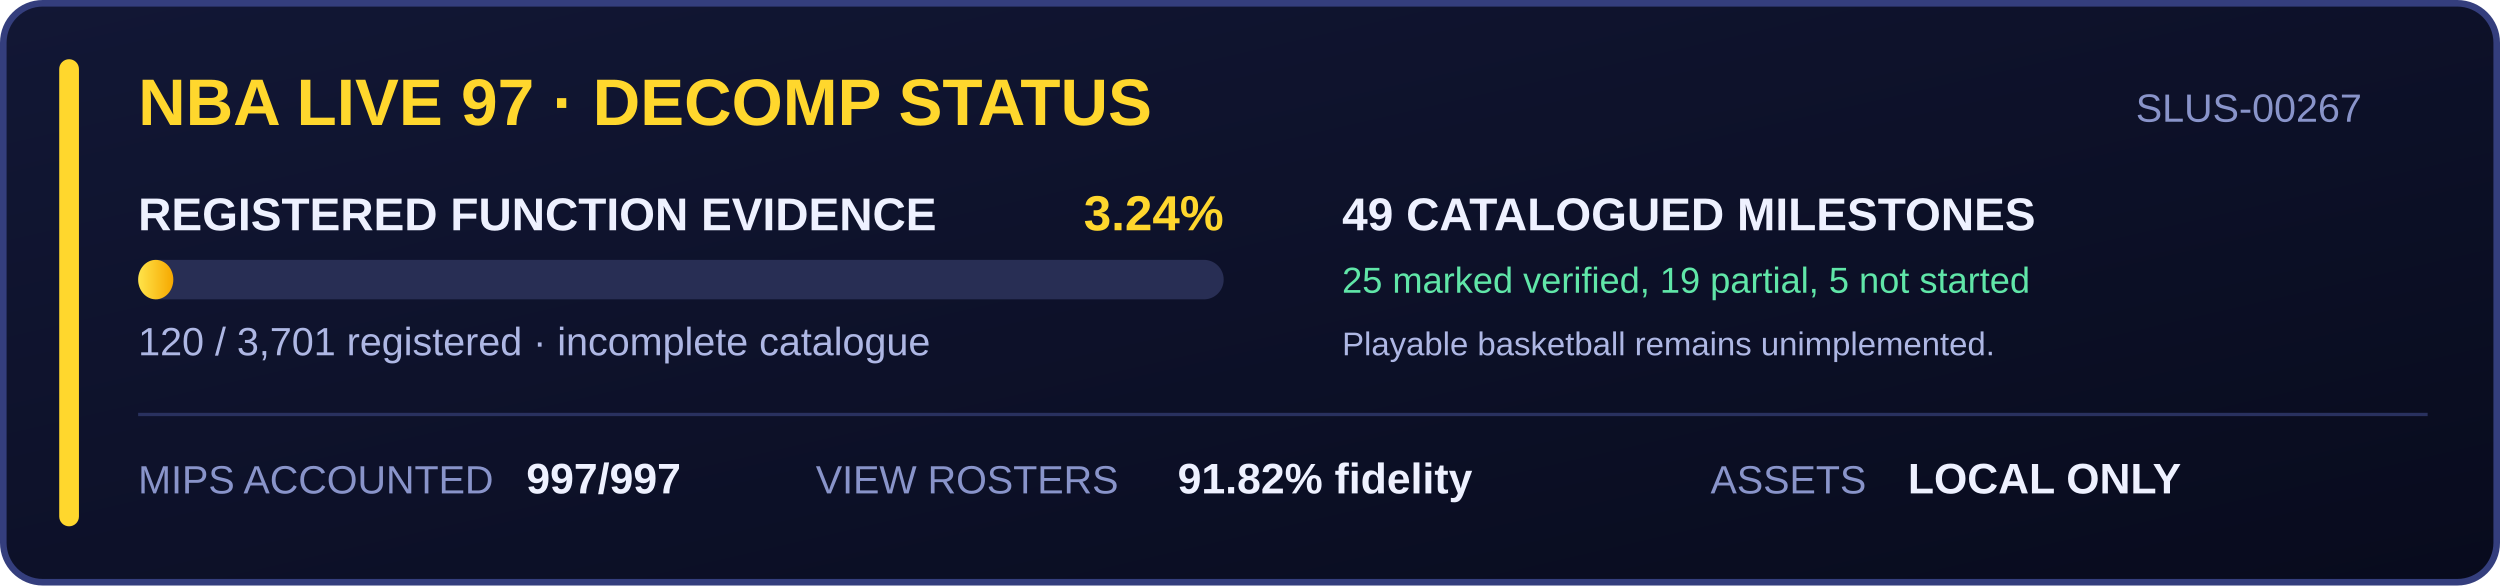
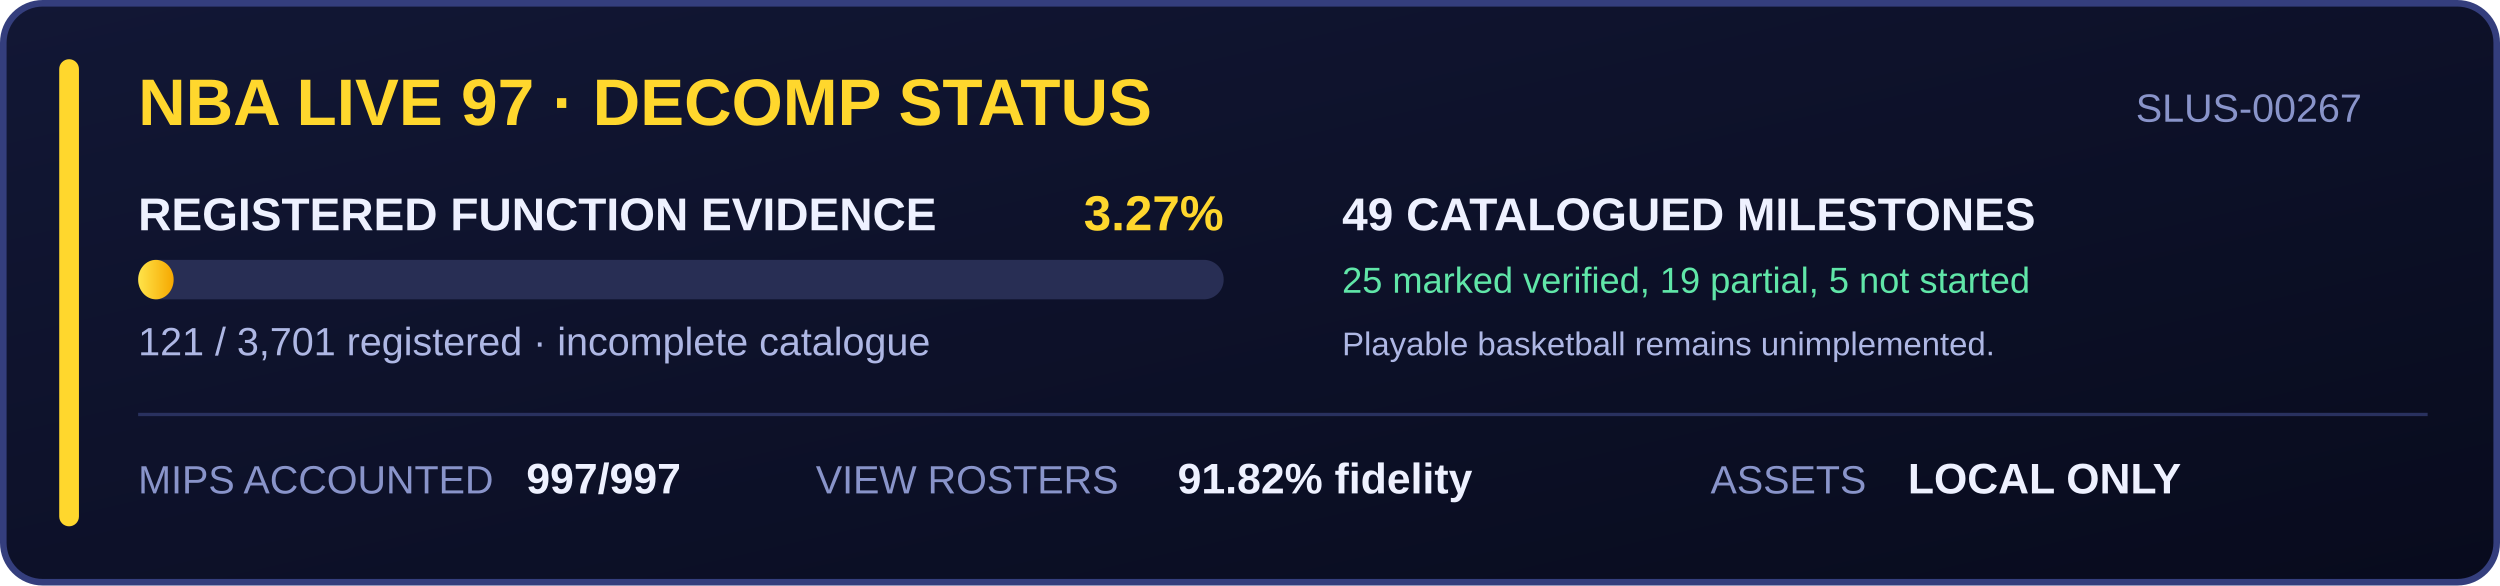
<svg xmlns="http://www.w3.org/2000/svg" width="760" height="178" viewBox="0 0 760 178" role="img" aria-labelledby="title desc">
  <defs>
    <linearGradient id="panel" x1="0" y1="0" x2="1" y2="1">
      <stop stop-color="#121735" />
      <stop offset="1" stop-color="#080b1d" />
    </linearGradient>
    <linearGradient id="gold" x1="0" y1="0" x2="1" y2="0">
      <stop stop-color="#ffe44a" />
      <stop offset="1" stop-color="#f6a800" />
    </linearGradient>
  </defs>
  <rect x="1" y="1" width="758" height="176" rx="12" fill="url(#panel)" stroke="#343e7d" stroke-width="2" />
  <rect x="18" y="18" width="6" height="142" rx="3" fill="#ffd72d" />
  <g font-family="Segoe UI, Arial, sans-serif">
    <text x="42" y="38" fill="#ffd72d" font-size="20" font-weight="700">NBA LIVE 97 · DECOMP STATUS</text>
    <text x="718" y="37" fill="#8994ca" font-size="12" text-anchor="end">SLUS-00267</text>
    <text x="42" y="70" fill="#eef1ff" font-size="14" font-weight="600">REGISTERED FUNCTION EVIDENCE</text>
-     <text x="372" y="70" fill="#ffd72d" font-size="15" font-weight="700" text-anchor="end">3.24%</text>
+     <text x="372" y="70" fill="#ffd72d" font-size="15" font-weight="700" text-anchor="end">3.27%</text>
    <rect x="42" y="79" width="330" height="12" rx="6" fill="#282e54" />
-     <rect x="42" y="79" width="10.69" height="12" rx="6" fill="url(#gold)" />
-     <text x="42" y="108" fill="#aeb7e4" font-size="12">120 / 3,701 registered · incomplete catalogue</text>
+     <rect x="42" y="79" width="10.79" height="12" rx="6" fill="url(#gold)" />
+     <text x="42" y="108" fill="#aeb7e4" font-size="12">121 / 3,701 registered · incomplete catalogue</text>
    <text x="408" y="70" fill="#eef1ff" font-size="14" font-weight="600">49 CATALOGUED MILESTONES</text>
    <text x="408" y="89" fill="#60e6a8" font-size="11">25 marked verified, 19 partial, 5 not started</text>
    <text x="408" y="108" fill="#aeb7e4" font-size="10">Playable basketball remains unimplemented.</text>
    <line x1="42" y1="126" x2="738" y2="126" stroke="#29315f" />
    <text x="42" y="150" fill="#8994ca" font-size="12">MIPS ACCOUNTED</text>
    <text x="160" y="150" fill="#eef1ff" font-size="13" font-weight="700">997/997</text>
    <text x="248" y="150" fill="#8994ca" font-size="12">VIEW ROSTERS</text>
    <text x="358" y="150" fill="#eef1ff" font-size="13" font-weight="700">91.82% fidelity</text>
    <text x="520" y="150" fill="#8994ca" font-size="12">ASSETS</text>
    <text x="580" y="150" fill="#eef1ff" font-size="13" font-weight="700">LOCAL ONLY</text>
  </g>
</svg>
